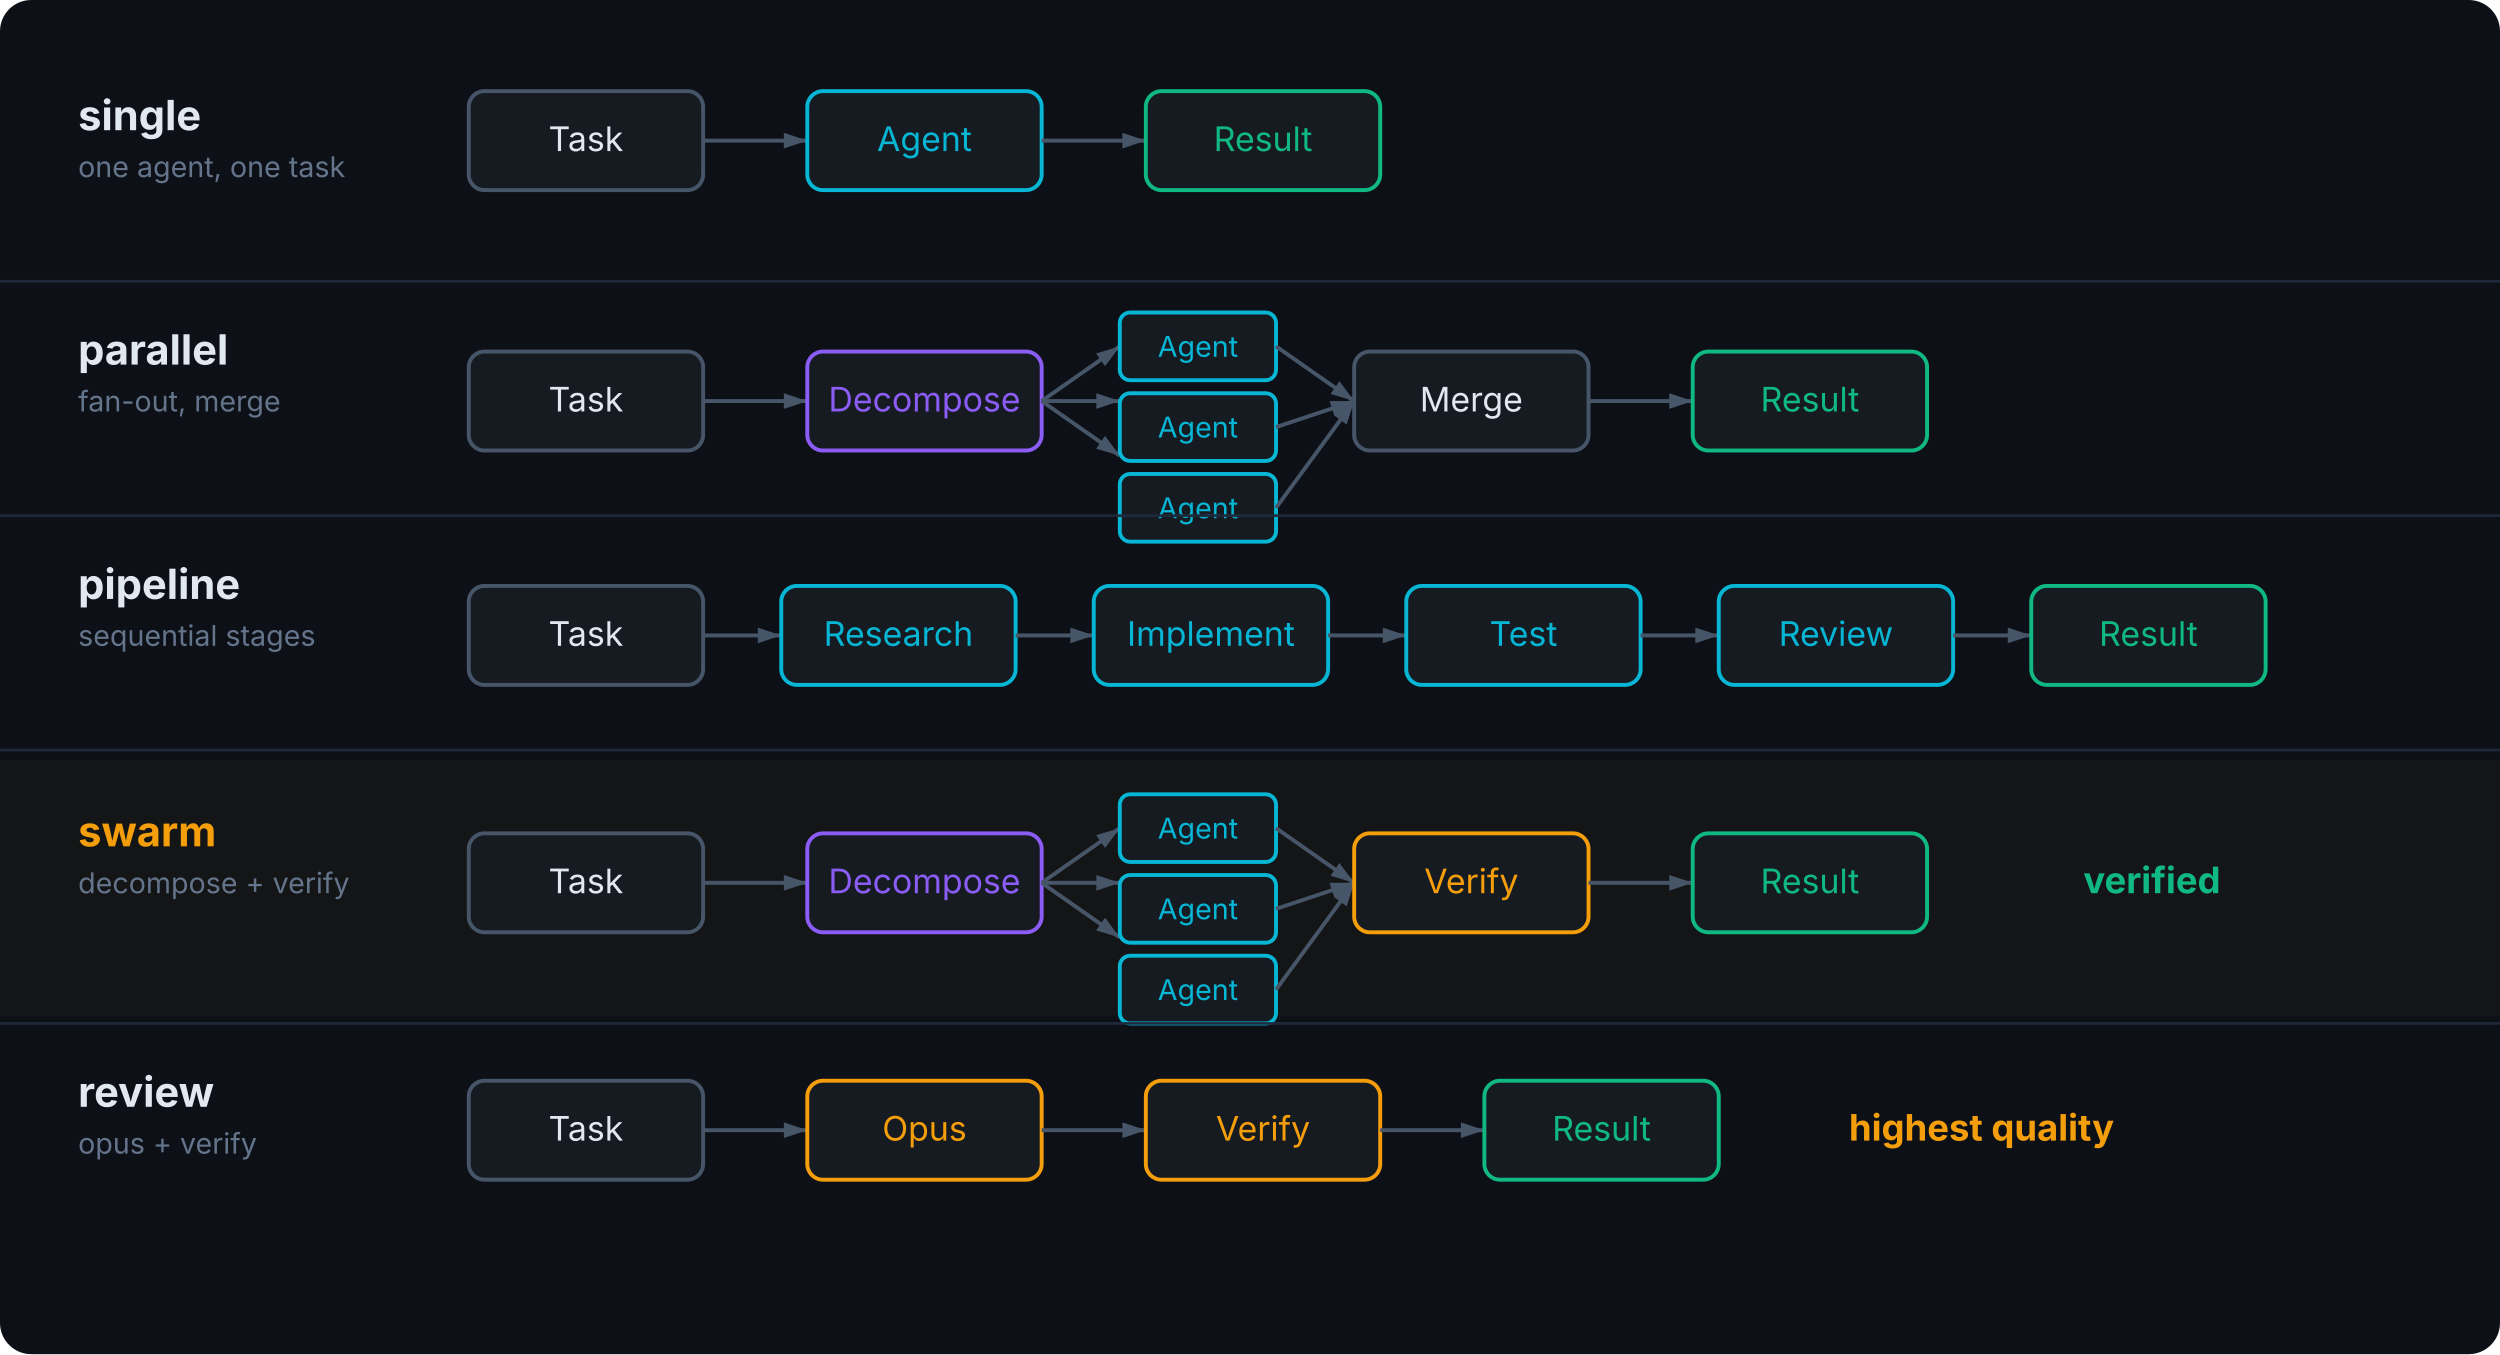
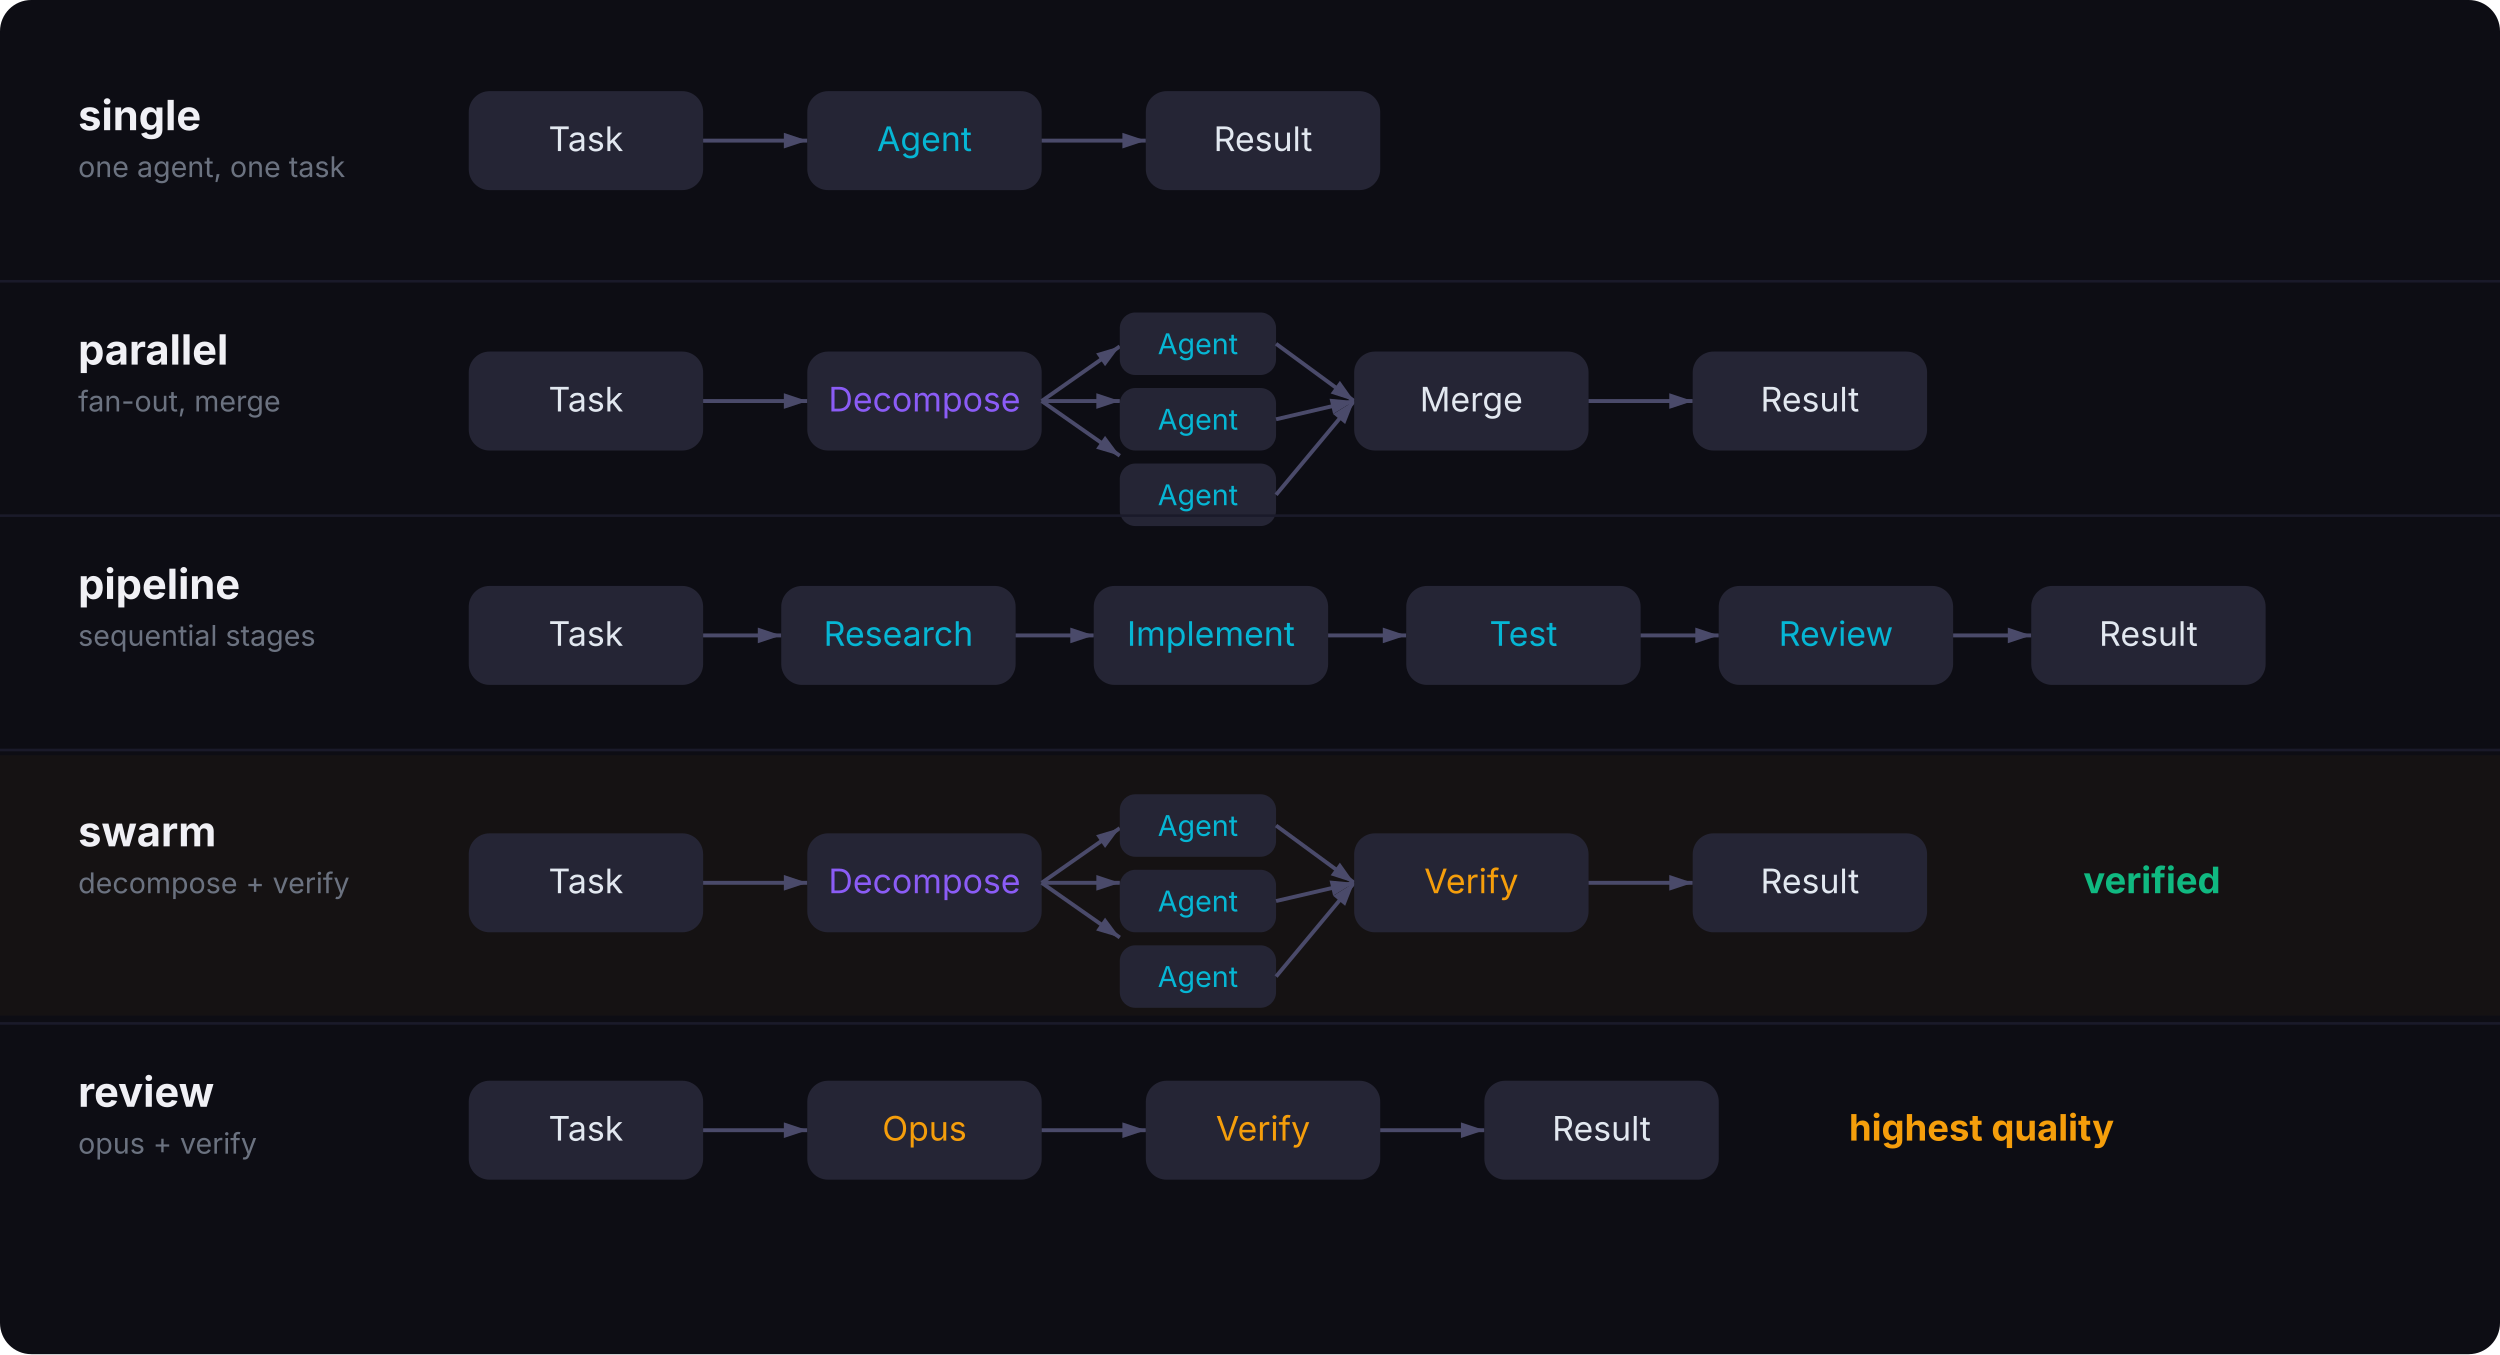
<svg xmlns="http://www.w3.org/2000/svg" viewBox="0 0 960 520">
  <defs>
    <marker id="arrow" viewBox="0 0 6 4" refX="6" refY="2" markerWidth="6" markerHeight="4" orient="auto">
-       <path d="M 0 0 L 6 2 L 0 4 z" fill="#475569" />
+       <path d="M 0 0 L 6 2 L 0 4 z" fill="#4a4a6a" />
    </marker>
  </defs>
-   <rect width="960" height="520" fill="#0D1117" rx="12" />
+   <rect width="960" height="520" fill="#0d0d14" rx="12" />
  <g id="row-single">
-     <text x="30" y="50" font-family="system-ui, -apple-system, sans-serif" font-size="16" font-weight="bold" fill="#E2E8F0">single</text>
-     <text x="30" y="68" font-family="system-ui, -apple-system, sans-serif" font-size="11" fill="#64748B">one agent, one task</text>
-     <rect x="180" y="35" width="90" height="38" rx="6" fill="#161b22" stroke="#475569" stroke-width="1.5" />
-     <text x="225" y="58" font-family="system-ui, -apple-system, sans-serif" font-size="13" fill="#E2E8F0" text-anchor="middle">Task</text>
-     <line x1="270" y1="54" x2="310" y2="54" stroke="#475569" stroke-width="1.5" marker-end="url(#arrow)" />
-     <rect x="310" y="35" width="90" height="38" rx="6" fill="#161b22" stroke="#06B6D4" stroke-width="1.5" />
+     <text x="30" y="50" font-family="system-ui, -apple-system, sans-serif" font-size="16" font-weight="bold" fill="#f0f0f5">single</text>
+     <text x="30" y="68" font-family="system-ui, -apple-system, sans-serif" font-size="11" fill="#6b7280">one agent, one task</text>
+     <rect x="180" y="35" width="90" height="38" rx="8" fill="#252535" />
+     <text x="225" y="58" font-family="system-ui, -apple-system, sans-serif" font-size="13" fill="#e2e8f0" text-anchor="middle">Task</text>
+     <line x1="270" y1="54" x2="310" y2="54" stroke="#4a4a6a" stroke-width="1.5" marker-end="url(#arrow)" />
+     <rect x="310" y="35" width="90" height="38" rx="8" fill="#252535" />
    <text x="355" y="58" font-family="system-ui, -apple-system, sans-serif" font-size="13" fill="#06B6D4" text-anchor="middle">Agent</text>
-     <line x1="400" y1="54" x2="440" y2="54" stroke="#475569" stroke-width="1.5" marker-end="url(#arrow)" />
-     <rect x="440" y="35" width="90" height="38" rx="6" fill="#161b22" stroke="#10B981" stroke-width="1.5" />
-     <text x="485" y="58" font-family="system-ui, -apple-system, sans-serif" font-size="13" fill="#10B981" text-anchor="middle">Result</text>
+     <line x1="400" y1="54" x2="440" y2="54" stroke="#4a4a6a" stroke-width="1.5" marker-end="url(#arrow)" />
+     <rect x="440" y="35" width="90" height="38" rx="8" fill="#252535" />
+     <text x="485" y="58" font-family="system-ui, -apple-system, sans-serif" font-size="13" fill="#e2e8f0" text-anchor="middle">Result</text>
  </g>
-   <line x1="0" y1="108" x2="960" y2="108" stroke="#1e293b" stroke-width="1" />
+   <line x1="0" y1="108" x2="960" y2="108" stroke="#1a1a2a" stroke-width="1" />
  <g id="row-parallel">
-     <text x="30" y="140" font-family="system-ui, -apple-system, sans-serif" font-size="16" font-weight="bold" fill="#E2E8F0">parallel</text>
-     <text x="30" y="158" font-family="system-ui, -apple-system, sans-serif" font-size="11" fill="#64748B">fan-out, merge</text>
-     <rect x="180" y="135" width="90" height="38" rx="6" fill="#161b22" stroke="#475569" stroke-width="1.5" />
-     <text x="225" y="158" font-family="system-ui, -apple-system, sans-serif" font-size="13" fill="#E2E8F0" text-anchor="middle">Task</text>
-     <line x1="270" y1="154" x2="310" y2="154" stroke="#475569" stroke-width="1.5" marker-end="url(#arrow)" />
-     <rect x="310" y="135" width="90" height="38" rx="6" fill="#161b22" stroke="#8B5CF6" stroke-width="1.5" />
+     <text x="30" y="140" font-family="system-ui, -apple-system, sans-serif" font-size="16" font-weight="bold" fill="#f0f0f5">parallel</text>
+     <text x="30" y="158" font-family="system-ui, -apple-system, sans-serif" font-size="11" fill="#6b7280">fan-out, merge</text>
+     <rect x="180" y="135" width="90" height="38" rx="8" fill="#252535" />
+     <text x="225" y="158" font-family="system-ui, -apple-system, sans-serif" font-size="13" fill="#e2e8f0" text-anchor="middle">Task</text>
+     <line x1="270" y1="154" x2="310" y2="154" stroke="#4a4a6a" stroke-width="1.5" marker-end="url(#arrow)" />
+     <rect x="310" y="135" width="90" height="38" rx="8" fill="#252535" />
    <text x="355" y="158" font-family="system-ui, -apple-system, sans-serif" font-size="13" fill="#8B5CF6" text-anchor="middle">Decompose</text>
-     <line x1="400" y1="154" x2="430" y2="133" stroke="#475569" stroke-width="1.5" marker-end="url(#arrow)" />
-     <line x1="400" y1="154" x2="430" y2="154" stroke="#475569" stroke-width="1.5" marker-end="url(#arrow)" />
-     <line x1="400" y1="154" x2="430" y2="175" stroke="#475569" stroke-width="1.5" marker-end="url(#arrow)" />
-     <rect x="430" y="120" width="60" height="26" rx="4" fill="#161b22" stroke="#06B6D4" stroke-width="1.5" />
-     <text x="460" y="137" font-family="system-ui, -apple-system, sans-serif" font-size="11" fill="#06B6D4" text-anchor="middle">Agent</text>
-     <rect x="430" y="151" width="60" height="26" rx="4" fill="#161b22" stroke="#06B6D4" stroke-width="1.5" />
-     <text x="460" y="168" font-family="system-ui, -apple-system, sans-serif" font-size="11" fill="#06B6D4" text-anchor="middle">Agent</text>
-     <rect x="430" y="182" width="60" height="26" rx="4" fill="#161b22" stroke="#06B6D4" stroke-width="1.5" />
-     <text x="460" y="199" font-family="system-ui, -apple-system, sans-serif" font-size="11" fill="#06B6D4" text-anchor="middle">Agent</text>
-     <line x1="490" y1="133" x2="520" y2="154" stroke="#475569" stroke-width="1.5" marker-end="url(#arrow)" />
-     <line x1="490" y1="164" x2="520" y2="154" stroke="#475569" stroke-width="1.5" marker-end="url(#arrow)" />
-     <line x1="490" y1="195" x2="520" y2="154" stroke="#475569" stroke-width="1.5" marker-end="url(#arrow)" />
-     <rect x="520" y="135" width="90" height="38" rx="6" fill="#161b22" stroke="#475569" stroke-width="1.5" />
-     <text x="565" y="158" font-family="system-ui, -apple-system, sans-serif" font-size="13" fill="#E2E8F0" text-anchor="middle">Merge</text>
-     <line x1="610" y1="154" x2="650" y2="154" stroke="#475569" stroke-width="1.5" marker-end="url(#arrow)" />
-     <rect x="650" y="135" width="90" height="38" rx="6" fill="#161b22" stroke="#10B981" stroke-width="1.5" />
-     <text x="695" y="158" font-family="system-ui, -apple-system, sans-serif" font-size="13" fill="#10B981" text-anchor="middle">Result</text>
+     <line x1="400" y1="154" x2="430" y2="133" stroke="#4a4a6a" stroke-width="1.5" marker-end="url(#arrow)" />
+     <line x1="400" y1="154" x2="430" y2="154" stroke="#4a4a6a" stroke-width="1.5" marker-end="url(#arrow)" />
+     <line x1="400" y1="154" x2="430" y2="175" stroke="#4a4a6a" stroke-width="1.5" marker-end="url(#arrow)" />
+     <rect x="430" y="120" width="60" height="24" rx="6" fill="#252535" />
+     <text x="460" y="136" font-family="system-ui, -apple-system, sans-serif" font-size="11" fill="#06B6D4" text-anchor="middle">Agent</text>
+     <rect x="430" y="149" width="60" height="24" rx="6" fill="#252535" />
+     <text x="460" y="165" font-family="system-ui, -apple-system, sans-serif" font-size="11" fill="#06B6D4" text-anchor="middle">Agent</text>
+     <rect x="430" y="178" width="60" height="24" rx="6" fill="#252535" />
+     <text x="460" y="194" font-family="system-ui, -apple-system, sans-serif" font-size="11" fill="#06B6D4" text-anchor="middle">Agent</text>
+     <line x1="490" y1="132" x2="520" y2="154" stroke="#4a4a6a" stroke-width="1.5" marker-end="url(#arrow)" />
+     <line x1="490" y1="161" x2="520" y2="154" stroke="#4a4a6a" stroke-width="1.5" marker-end="url(#arrow)" />
+     <line x1="490" y1="190" x2="520" y2="154" stroke="#4a4a6a" stroke-width="1.5" marker-end="url(#arrow)" />
+     <rect x="520" y="135" width="90" height="38" rx="8" fill="#252535" />
+     <text x="565" y="158" font-family="system-ui, -apple-system, sans-serif" font-size="13" fill="#e2e8f0" text-anchor="middle">Merge</text>
+     <line x1="610" y1="154" x2="650" y2="154" stroke="#4a4a6a" stroke-width="1.5" marker-end="url(#arrow)" />
+     <rect x="650" y="135" width="90" height="38" rx="8" fill="#252535" />
+     <text x="695" y="158" font-family="system-ui, -apple-system, sans-serif" font-size="13" fill="#e2e8f0" text-anchor="middle">Result</text>
  </g>
-   <line x1="0" y1="198" x2="960" y2="198" stroke="#1e293b" stroke-width="1" />
+   <line x1="0" y1="198" x2="960" y2="198" stroke="#1a1a2a" stroke-width="1" />
  <g id="row-pipeline">
-     <text x="30" y="230" font-family="system-ui, -apple-system, sans-serif" font-size="16" font-weight="bold" fill="#E2E8F0">pipeline</text>
-     <text x="30" y="248" font-family="system-ui, -apple-system, sans-serif" font-size="11" fill="#64748B">sequential stages</text>
-     <rect x="180" y="225" width="90" height="38" rx="6" fill="#161b22" stroke="#475569" stroke-width="1.5" />
-     <text x="225" y="248" font-family="system-ui, -apple-system, sans-serif" font-size="13" fill="#E2E8F0" text-anchor="middle">Task</text>
-     <line x1="270" y1="244" x2="300" y2="244" stroke="#475569" stroke-width="1.5" marker-end="url(#arrow)" />
-     <rect x="300" y="225" width="90" height="38" rx="6" fill="#161b22" stroke="#06B6D4" stroke-width="1.5" />
+     <text x="30" y="230" font-family="system-ui, -apple-system, sans-serif" font-size="16" font-weight="bold" fill="#f0f0f5">pipeline</text>
+     <text x="30" y="248" font-family="system-ui, -apple-system, sans-serif" font-size="11" fill="#6b7280">sequential stages</text>
+     <rect x="180" y="225" width="90" height="38" rx="8" fill="#252535" />
+     <text x="225" y="248" font-family="system-ui, -apple-system, sans-serif" font-size="13" fill="#e2e8f0" text-anchor="middle">Task</text>
+     <line x1="270" y1="244" x2="300" y2="244" stroke="#4a4a6a" stroke-width="1.5" marker-end="url(#arrow)" />
+     <rect x="300" y="225" width="90" height="38" rx="8" fill="#252535" />
    <text x="345" y="248" font-family="system-ui, -apple-system, sans-serif" font-size="13" fill="#06B6D4" text-anchor="middle">Research</text>
-     <line x1="390" y1="244" x2="420" y2="244" stroke="#475569" stroke-width="1.5" marker-end="url(#arrow)" />
-     <rect x="420" y="225" width="90" height="38" rx="6" fill="#161b22" stroke="#06B6D4" stroke-width="1.5" />
+     <line x1="390" y1="244" x2="420" y2="244" stroke="#4a4a6a" stroke-width="1.5" marker-end="url(#arrow)" />
+     <rect x="420" y="225" width="90" height="38" rx="8" fill="#252535" />
    <text x="465" y="248" font-family="system-ui, -apple-system, sans-serif" font-size="13" fill="#06B6D4" text-anchor="middle">Implement</text>
-     <line x1="510" y1="244" x2="540" y2="244" stroke="#475569" stroke-width="1.5" marker-end="url(#arrow)" />
-     <rect x="540" y="225" width="90" height="38" rx="6" fill="#161b22" stroke="#06B6D4" stroke-width="1.5" />
+     <line x1="510" y1="244" x2="540" y2="244" stroke="#4a4a6a" stroke-width="1.5" marker-end="url(#arrow)" />
+     <rect x="540" y="225" width="90" height="38" rx="8" fill="#252535" />
    <text x="585" y="248" font-family="system-ui, -apple-system, sans-serif" font-size="13" fill="#06B6D4" text-anchor="middle">Test</text>
-     <line x1="630" y1="244" x2="660" y2="244" stroke="#475569" stroke-width="1.5" marker-end="url(#arrow)" />
-     <rect x="660" y="225" width="90" height="38" rx="6" fill="#161b22" stroke="#06B6D4" stroke-width="1.5" />
+     <line x1="630" y1="244" x2="660" y2="244" stroke="#4a4a6a" stroke-width="1.5" marker-end="url(#arrow)" />
+     <rect x="660" y="225" width="90" height="38" rx="8" fill="#252535" />
    <text x="705" y="248" font-family="system-ui, -apple-system, sans-serif" font-size="13" fill="#06B6D4" text-anchor="middle">Review</text>
-     <line x1="750" y1="244" x2="780" y2="244" stroke="#475569" stroke-width="1.5" marker-end="url(#arrow)" />
-     <rect x="780" y="225" width="90" height="38" rx="6" fill="#161b22" stroke="#10B981" stroke-width="1.5" />
-     <text x="825" y="248" font-family="system-ui, -apple-system, sans-serif" font-size="13" fill="#10B981" text-anchor="middle">Result</text>
+     <line x1="750" y1="244" x2="780" y2="244" stroke="#4a4a6a" stroke-width="1.5" marker-end="url(#arrow)" />
+     <rect x="780" y="225" width="90" height="38" rx="8" fill="#252535" />
+     <text x="825" y="248" font-family="system-ui, -apple-system, sans-serif" font-size="13" fill="#e2e8f0" text-anchor="middle">Result</text>
  </g>
-   <line x1="0" y1="288" x2="960" y2="288" stroke="#1e293b" stroke-width="1" />
+   <line x1="0" y1="288" x2="960" y2="288" stroke="#1a1a2a" stroke-width="1" />
  <g id="row-swarm">
-     <rect x="0" y="292" width="960" height="98" fill="#F59E0B" opacity="0.03" />
-     <text x="30" y="325" font-family="system-ui, -apple-system, sans-serif" font-size="16" font-weight="bold" fill="#F59E0B">swarm</text>
-     <text x="30" y="343" font-family="system-ui, -apple-system, sans-serif" font-size="11" fill="#64748B">decompose + verify</text>
-     <rect x="180" y="320" width="90" height="38" rx="6" fill="#161b22" stroke="#475569" stroke-width="1.5" />
-     <text x="225" y="343" font-family="system-ui, -apple-system, sans-serif" font-size="13" fill="#E2E8F0" text-anchor="middle">Task</text>
-     <line x1="270" y1="339" x2="310" y2="339" stroke="#475569" stroke-width="1.5" marker-end="url(#arrow)" />
-     <rect x="310" y="320" width="90" height="38" rx="6" fill="#161b22" stroke="#8B5CF6" stroke-width="1.5" />
+     <rect x="0" y="290" width="960" height="100" fill="#F59E0B" opacity="0.035" />
+     <text x="30" y="325" font-family="system-ui, -apple-system, sans-serif" font-size="16" font-weight="bold" fill="#f0f0f5">swarm</text>
+     <text x="30" y="343" font-family="system-ui, -apple-system, sans-serif" font-size="11" fill="#6b7280">decompose + verify</text>
+     <rect x="180" y="320" width="90" height="38" rx="8" fill="#252535" />
+     <text x="225" y="343" font-family="system-ui, -apple-system, sans-serif" font-size="13" fill="#e2e8f0" text-anchor="middle">Task</text>
+     <line x1="270" y1="339" x2="310" y2="339" stroke="#4a4a6a" stroke-width="1.5" marker-end="url(#arrow)" />
+     <rect x="310" y="320" width="90" height="38" rx="8" fill="#252535" />
    <text x="355" y="343" font-family="system-ui, -apple-system, sans-serif" font-size="13" fill="#8B5CF6" text-anchor="middle">Decompose</text>
-     <line x1="400" y1="339" x2="430" y2="318" stroke="#475569" stroke-width="1.5" marker-end="url(#arrow)" />
-     <line x1="400" y1="339" x2="430" y2="339" stroke="#475569" stroke-width="1.5" marker-end="url(#arrow)" />
-     <line x1="400" y1="339" x2="430" y2="360" stroke="#475569" stroke-width="1.5" marker-end="url(#arrow)" />
-     <rect x="430" y="305" width="60" height="26" rx="4" fill="#161b22" stroke="#06B6D4" stroke-width="1.5" />
-     <text x="460" y="322" font-family="system-ui, -apple-system, sans-serif" font-size="11" fill="#06B6D4" text-anchor="middle">Agent</text>
-     <rect x="430" y="336" width="60" height="26" rx="4" fill="#161b22" stroke="#06B6D4" stroke-width="1.5" />
-     <text x="460" y="353" font-family="system-ui, -apple-system, sans-serif" font-size="11" fill="#06B6D4" text-anchor="middle">Agent</text>
-     <rect x="430" y="367" width="60" height="26" rx="4" fill="#161b22" stroke="#06B6D4" stroke-width="1.5" />
-     <text x="460" y="384" font-family="system-ui, -apple-system, sans-serif" font-size="11" fill="#06B6D4" text-anchor="middle">Agent</text>
-     <line x1="490" y1="318" x2="520" y2="339" stroke="#475569" stroke-width="1.5" marker-end="url(#arrow)" />
-     <line x1="490" y1="349" x2="520" y2="339" stroke="#475569" stroke-width="1.5" marker-end="url(#arrow)" />
-     <line x1="490" y1="380" x2="520" y2="339" stroke="#475569" stroke-width="1.5" marker-end="url(#arrow)" />
-     <rect x="520" y="320" width="90" height="38" rx="6" fill="#161b22" stroke="#F59E0B" stroke-width="1.5" />
+     <line x1="400" y1="339" x2="430" y2="318" stroke="#4a4a6a" stroke-width="1.5" marker-end="url(#arrow)" />
+     <line x1="400" y1="339" x2="430" y2="339" stroke="#4a4a6a" stroke-width="1.5" marker-end="url(#arrow)" />
+     <line x1="400" y1="339" x2="430" y2="360" stroke="#4a4a6a" stroke-width="1.5" marker-end="url(#arrow)" />
+     <rect x="430" y="305" width="60" height="24" rx="6" fill="#252535" />
+     <text x="460" y="321" font-family="system-ui, -apple-system, sans-serif" font-size="11" fill="#06B6D4" text-anchor="middle">Agent</text>
+     <rect x="430" y="334" width="60" height="24" rx="6" fill="#252535" />
+     <text x="460" y="350" font-family="system-ui, -apple-system, sans-serif" font-size="11" fill="#06B6D4" text-anchor="middle">Agent</text>
+     <rect x="430" y="363" width="60" height="24" rx="6" fill="#252535" />
+     <text x="460" y="379" font-family="system-ui, -apple-system, sans-serif" font-size="11" fill="#06B6D4" text-anchor="middle">Agent</text>
+     <line x1="490" y1="317" x2="520" y2="339" stroke="#4a4a6a" stroke-width="1.5" marker-end="url(#arrow)" />
+     <line x1="490" y1="346" x2="520" y2="339" stroke="#4a4a6a" stroke-width="1.5" marker-end="url(#arrow)" />
+     <line x1="490" y1="375" x2="520" y2="339" stroke="#4a4a6a" stroke-width="1.5" marker-end="url(#arrow)" />
+     <rect x="520" y="320" width="90" height="38" rx="8" fill="#252535" />
    <text x="565" y="343" font-family="system-ui, -apple-system, sans-serif" font-size="13" fill="#F59E0B" text-anchor="middle">Verify</text>
-     <line x1="610" y1="339" x2="650" y2="339" stroke="#475569" stroke-width="1.5" marker-end="url(#arrow)" />
-     <rect x="650" y="320" width="90" height="38" rx="6" fill="#161b22" stroke="#10B981" stroke-width="1.5" />
-     <text x="695" y="343" font-family="system-ui, -apple-system, sans-serif" font-size="13" fill="#10B981" text-anchor="middle">Result</text>
+     <line x1="610" y1="339" x2="650" y2="339" stroke="#4a4a6a" stroke-width="1.5" marker-end="url(#arrow)" />
+     <rect x="650" y="320" width="90" height="38" rx="8" fill="#252535" />
+     <text x="695" y="343" font-family="system-ui, -apple-system, sans-serif" font-size="13" fill="#e2e8f0" text-anchor="middle">Result</text>
    <text x="800" y="343" font-family="system-ui, -apple-system, sans-serif" font-size="14" font-weight="bold" fill="#10B981">verified</text>
  </g>
-   <line x1="0" y1="393" x2="960" y2="393" stroke="#1e293b" stroke-width="1" />
+   <line x1="0" y1="393" x2="960" y2="393" stroke="#1a1a2a" stroke-width="1" />
  <g id="row-review">
-     <text x="30" y="425" font-family="system-ui, -apple-system, sans-serif" font-size="16" font-weight="bold" fill="#E2E8F0">review</text>
-     <text x="30" y="443" font-family="system-ui, -apple-system, sans-serif" font-size="11" fill="#64748B">opus + verify</text>
-     <rect x="180" y="415" width="90" height="38" rx="6" fill="#161b22" stroke="#475569" stroke-width="1.5" />
-     <text x="225" y="438" font-family="system-ui, -apple-system, sans-serif" font-size="13" fill="#E2E8F0" text-anchor="middle">Task</text>
-     <line x1="270" y1="434" x2="310" y2="434" stroke="#475569" stroke-width="1.5" marker-end="url(#arrow)" />
-     <rect x="310" y="415" width="90" height="38" rx="6" fill="#161b22" stroke="#F59E0B" stroke-width="1.5" />
+     <text x="30" y="425" font-family="system-ui, -apple-system, sans-serif" font-size="16" font-weight="bold" fill="#f0f0f5">review</text>
+     <text x="30" y="443" font-family="system-ui, -apple-system, sans-serif" font-size="11" fill="#6b7280">opus + verify</text>
+     <rect x="180" y="415" width="90" height="38" rx="8" fill="#252535" />
+     <text x="225" y="438" font-family="system-ui, -apple-system, sans-serif" font-size="13" fill="#e2e8f0" text-anchor="middle">Task</text>
+     <line x1="270" y1="434" x2="310" y2="434" stroke="#4a4a6a" stroke-width="1.5" marker-end="url(#arrow)" />
+     <rect x="310" y="415" width="90" height="38" rx="8" fill="#252535" />
    <text x="355" y="438" font-family="system-ui, -apple-system, sans-serif" font-size="13" fill="#F59E0B" text-anchor="middle">Opus</text>
-     <line x1="400" y1="434" x2="440" y2="434" stroke="#475569" stroke-width="1.5" marker-end="url(#arrow)" />
-     <rect x="440" y="415" width="90" height="38" rx="6" fill="#161b22" stroke="#F59E0B" stroke-width="1.5" />
+     <line x1="400" y1="434" x2="440" y2="434" stroke="#4a4a6a" stroke-width="1.5" marker-end="url(#arrow)" />
+     <rect x="440" y="415" width="90" height="38" rx="8" fill="#252535" />
    <text x="485" y="438" font-family="system-ui, -apple-system, sans-serif" font-size="13" fill="#F59E0B" text-anchor="middle">Verify</text>
-     <line x1="530" y1="434" x2="570" y2="434" stroke="#475569" stroke-width="1.5" marker-end="url(#arrow)" />
-     <rect x="570" y="415" width="90" height="38" rx="6" fill="#161b22" stroke="#10B981" stroke-width="1.5" />
-     <text x="615" y="438" font-family="system-ui, -apple-system, sans-serif" font-size="13" fill="#10B981" text-anchor="middle">Result</text>
+     <line x1="530" y1="434" x2="570" y2="434" stroke="#4a4a6a" stroke-width="1.5" marker-end="url(#arrow)" />
+     <rect x="570" y="415" width="90" height="38" rx="8" fill="#252535" />
+     <text x="615" y="438" font-family="system-ui, -apple-system, sans-serif" font-size="13" fill="#e2e8f0" text-anchor="middle">Result</text>
    <text x="710" y="438" font-family="system-ui, -apple-system, sans-serif" font-size="14" font-weight="bold" fill="#F59E0B">highest quality</text>
  </g>
</svg>
